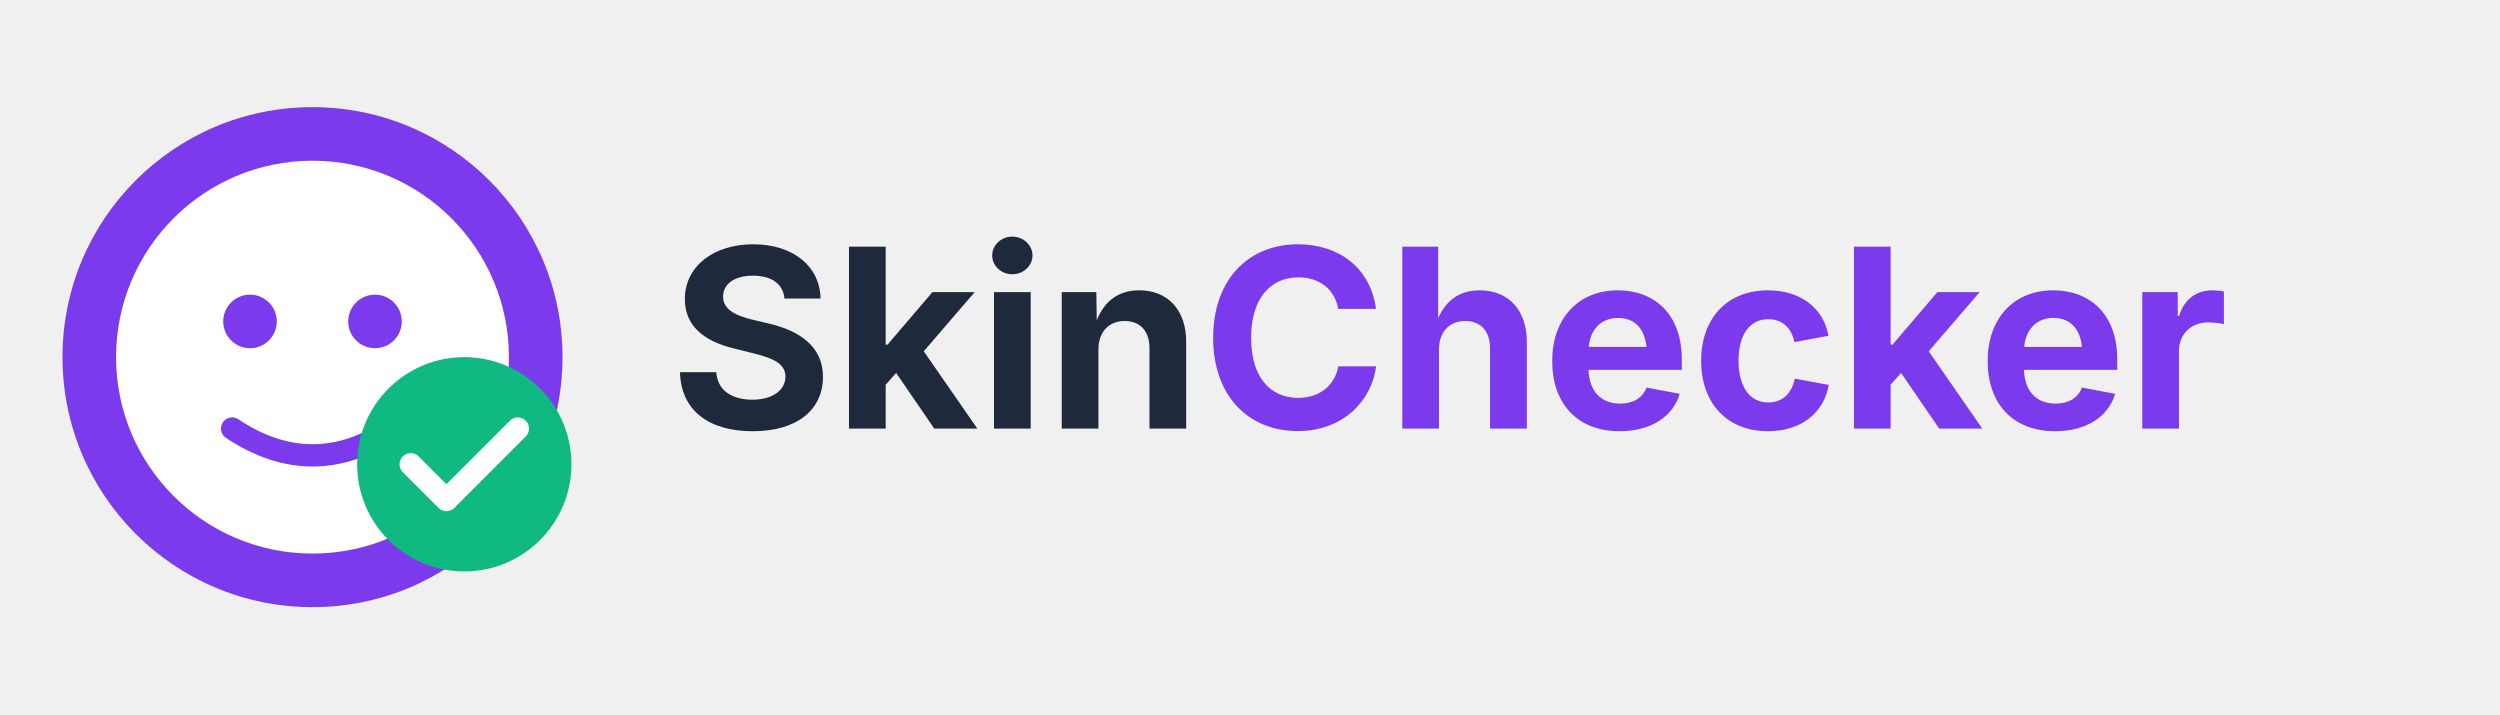
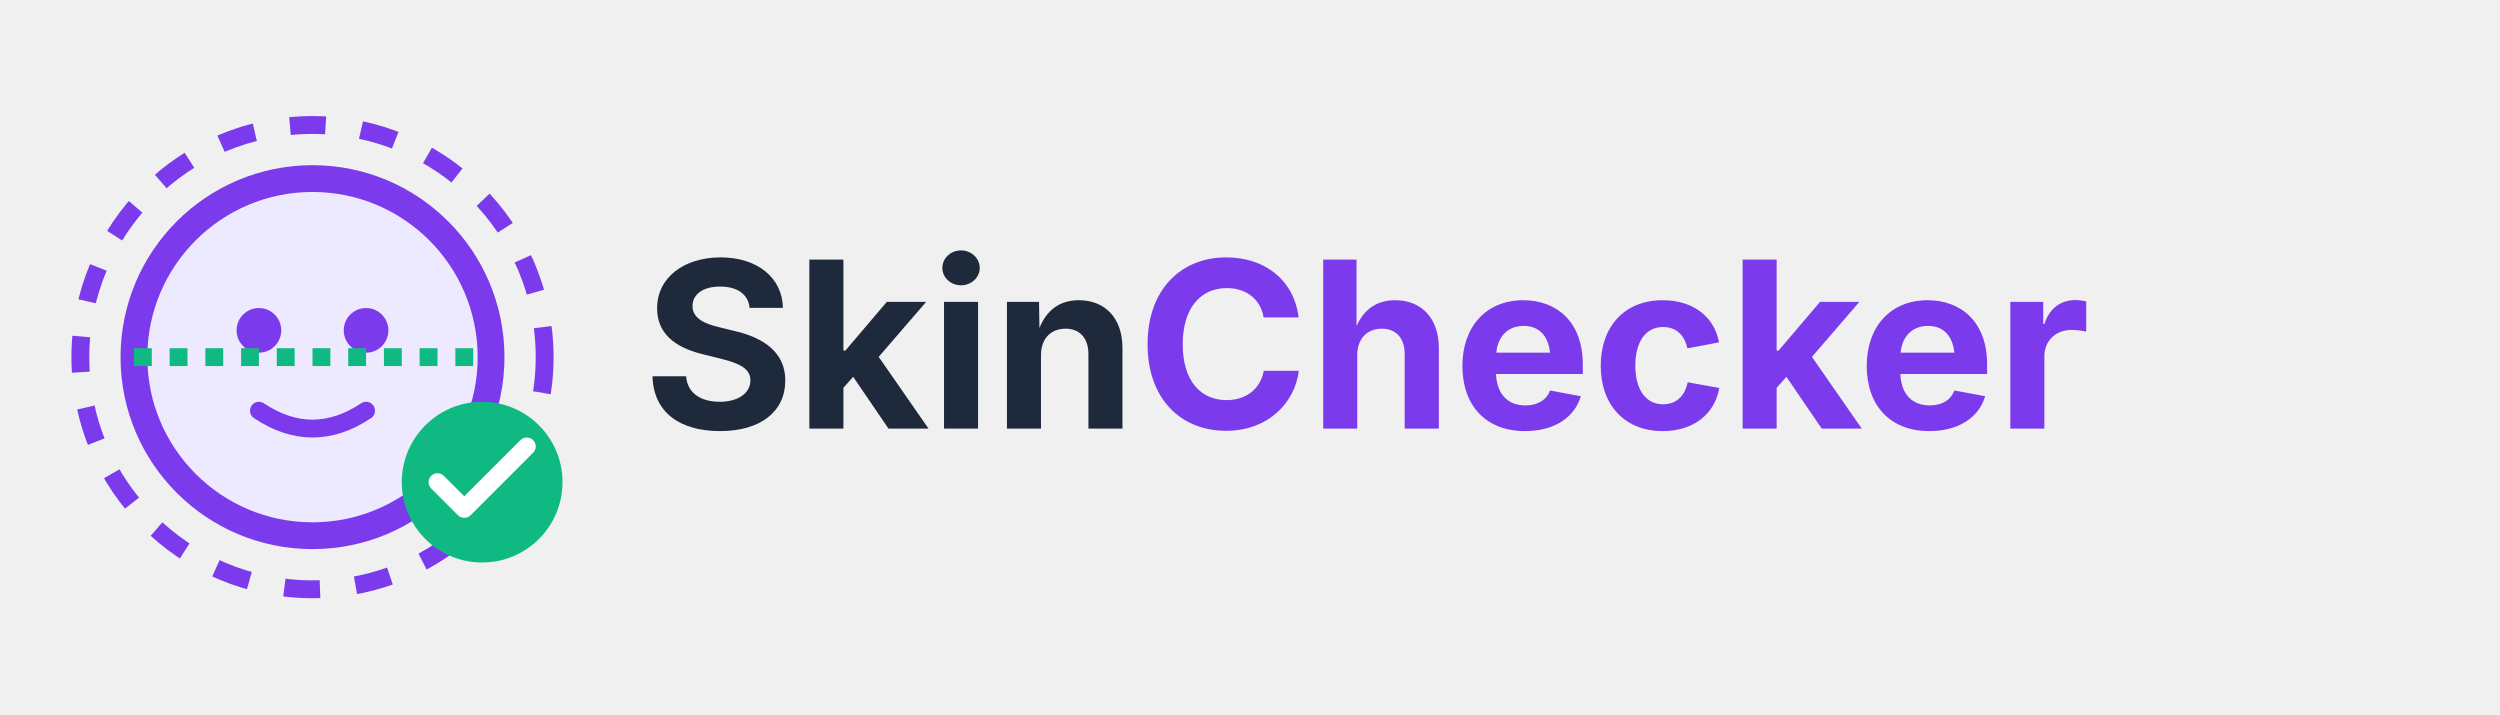
<svg xmlns="http://www.w3.org/2000/svg" width="280" height="80" viewBox="0 0 280 80" fill="none">
-   <circle cx="35" cy="40" r="28" fill="#7C3AED" />
-   <circle cx="35" cy="40" r="22" fill="white" />
-   <circle cx="28" cy="36" r="3" fill="#7C3AED" />
-   <circle cx="42" cy="36" r="3" fill="#7C3AED" />
-   <path d="M26 48 Q35 54 44 48" stroke="#7C3AED" stroke-width="2.5" stroke-linecap="round" fill="none" />
-   <circle cx="52" cy="52" r="12" fill="#10B981" />
-   <path d="M46 52 L50 56 L58 48" stroke="white" stroke-width="2.5" stroke-linecap="round" stroke-linejoin="round" fill="none" />
-   <text x="75" y="48" font-family="system-ui, -apple-system, sans-serif" font-size="28" font-weight="700" fill="#1e293b">Skin<tspan fill="#7C3AED">Checker</tspan>
+   <circle cx="35" cy="40" r="26" stroke="#7C3AED" stroke-width="2" stroke-dasharray="4 4" fill="none" />
+   <circle cx="35" cy="40" r="20" stroke="#7C3AED" stroke-width="3" fill="#EDE9FE" />
+   <circle cx="29" cy="37" r="2.5" fill="#7C3AED" />
+   <circle cx="41" cy="37" r="2.5" fill="#7C3AED" />
+   <path d="M29 46 Q35 50 41 46" stroke="#7C3AED" stroke-width="2" stroke-linecap="round" fill="none" />
+   <line x1="15" y1="40" x2="55" y2="40" stroke="#10B981" stroke-width="2" stroke-dasharray="2 2" />
+   <circle cx="54" cy="54" r="9" fill="#10B981" />
+   <path d="M49 54 L52 57 L59 50" stroke="white" stroke-width="2" stroke-linecap="round" stroke-linejoin="round" fill="none" />
+   <text x="72" y="48" font-family="system-ui, -apple-system, sans-serif" font-size="26" font-weight="700" fill="#1e293b">Skin<tspan fill="#7C3AED">Checker</tspan>
  </text>
</svg>
